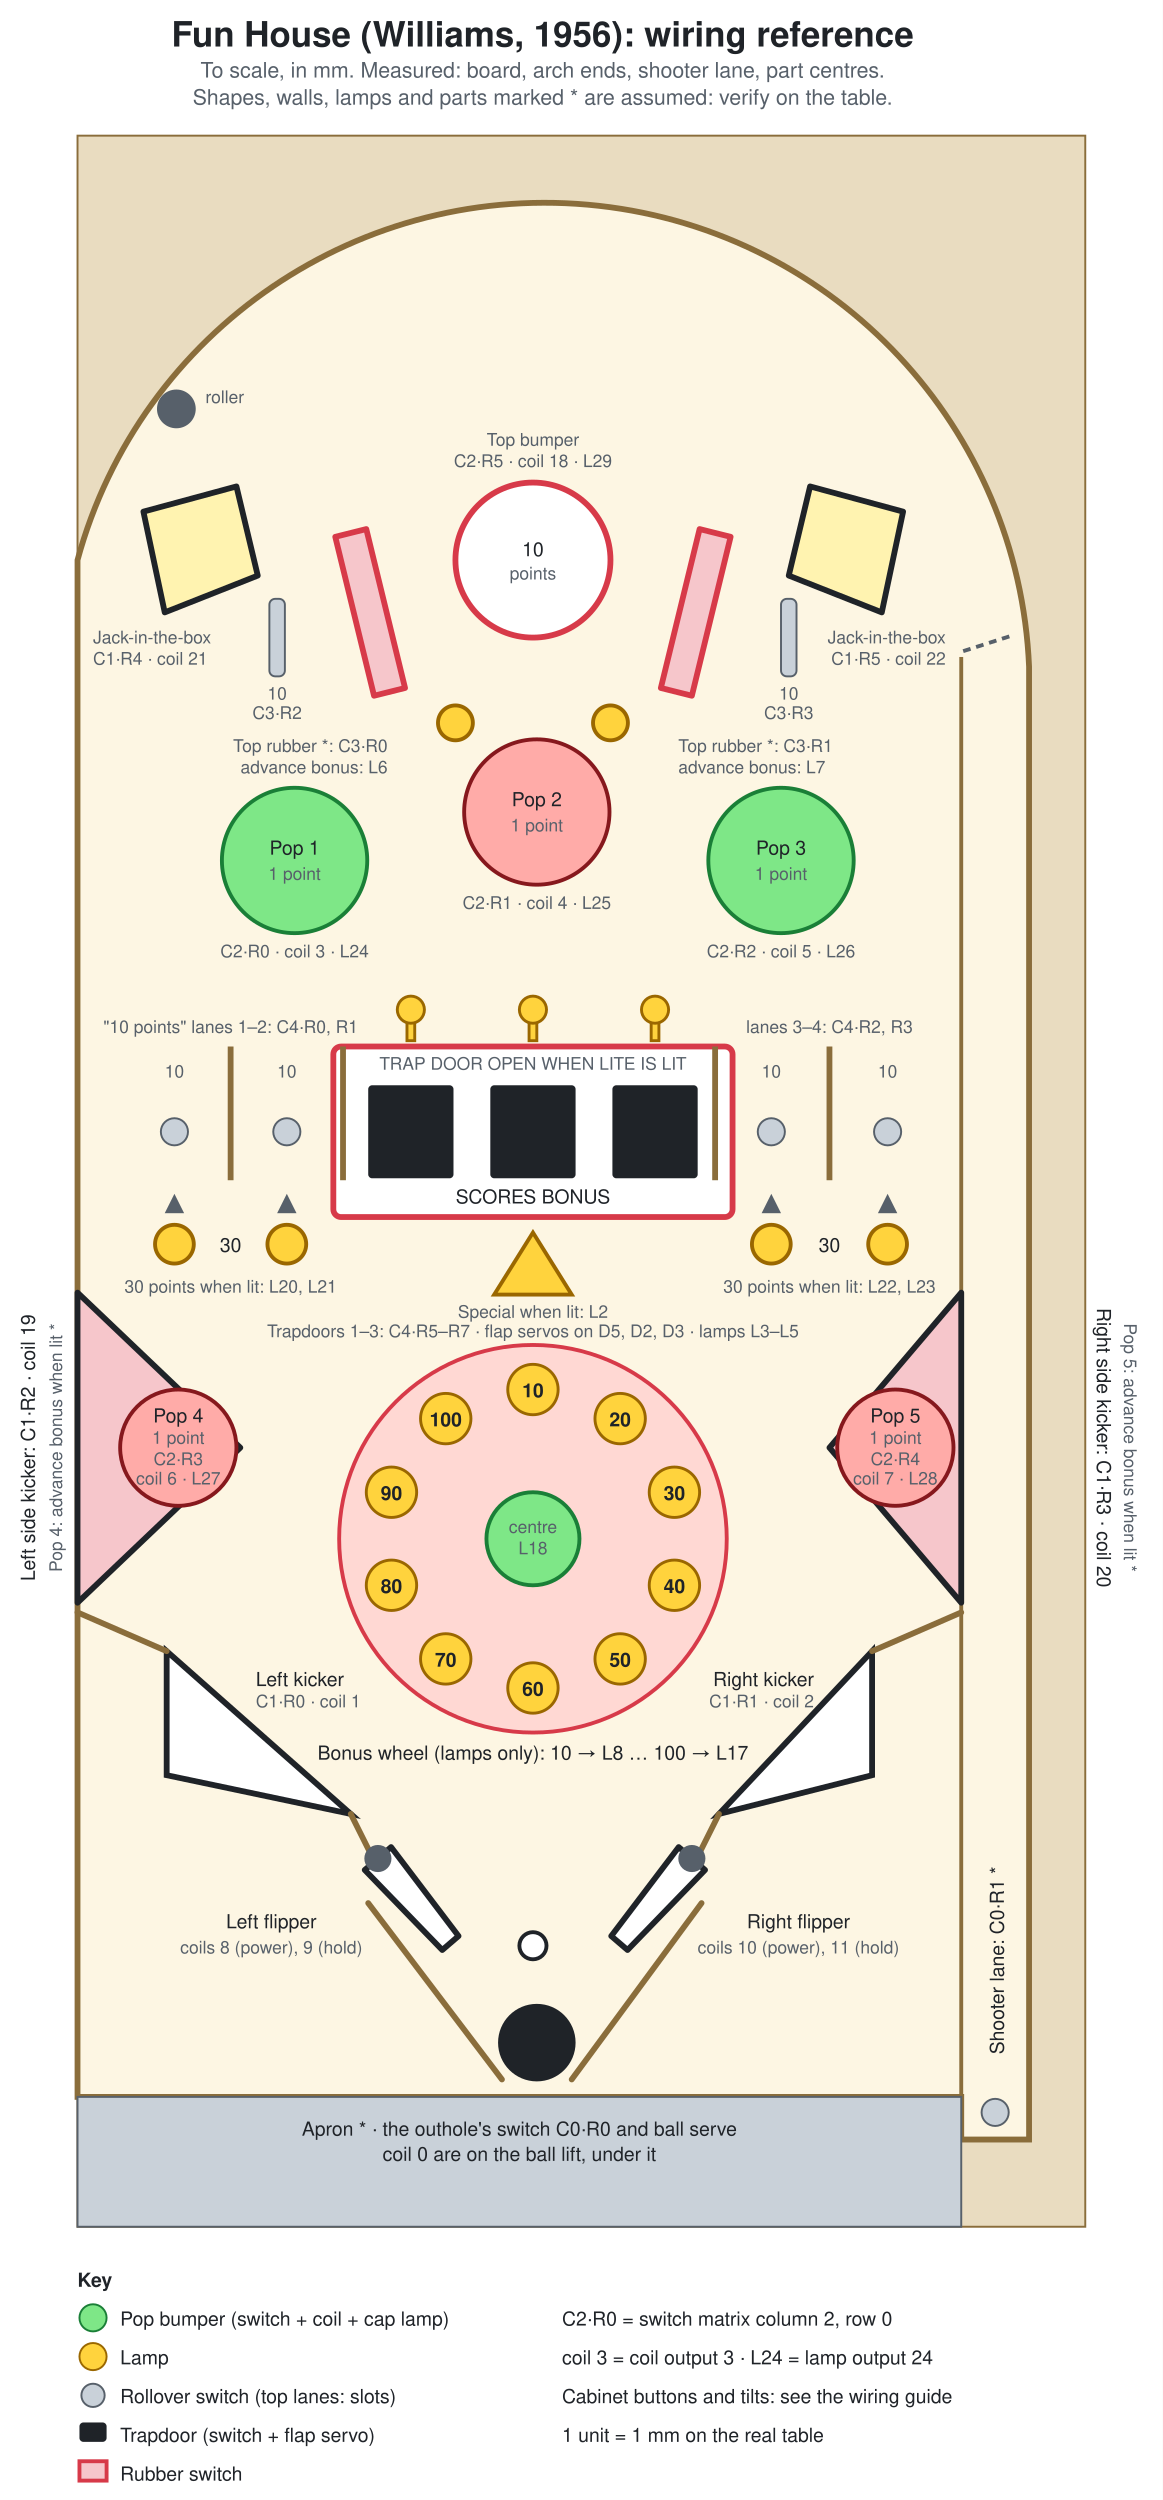
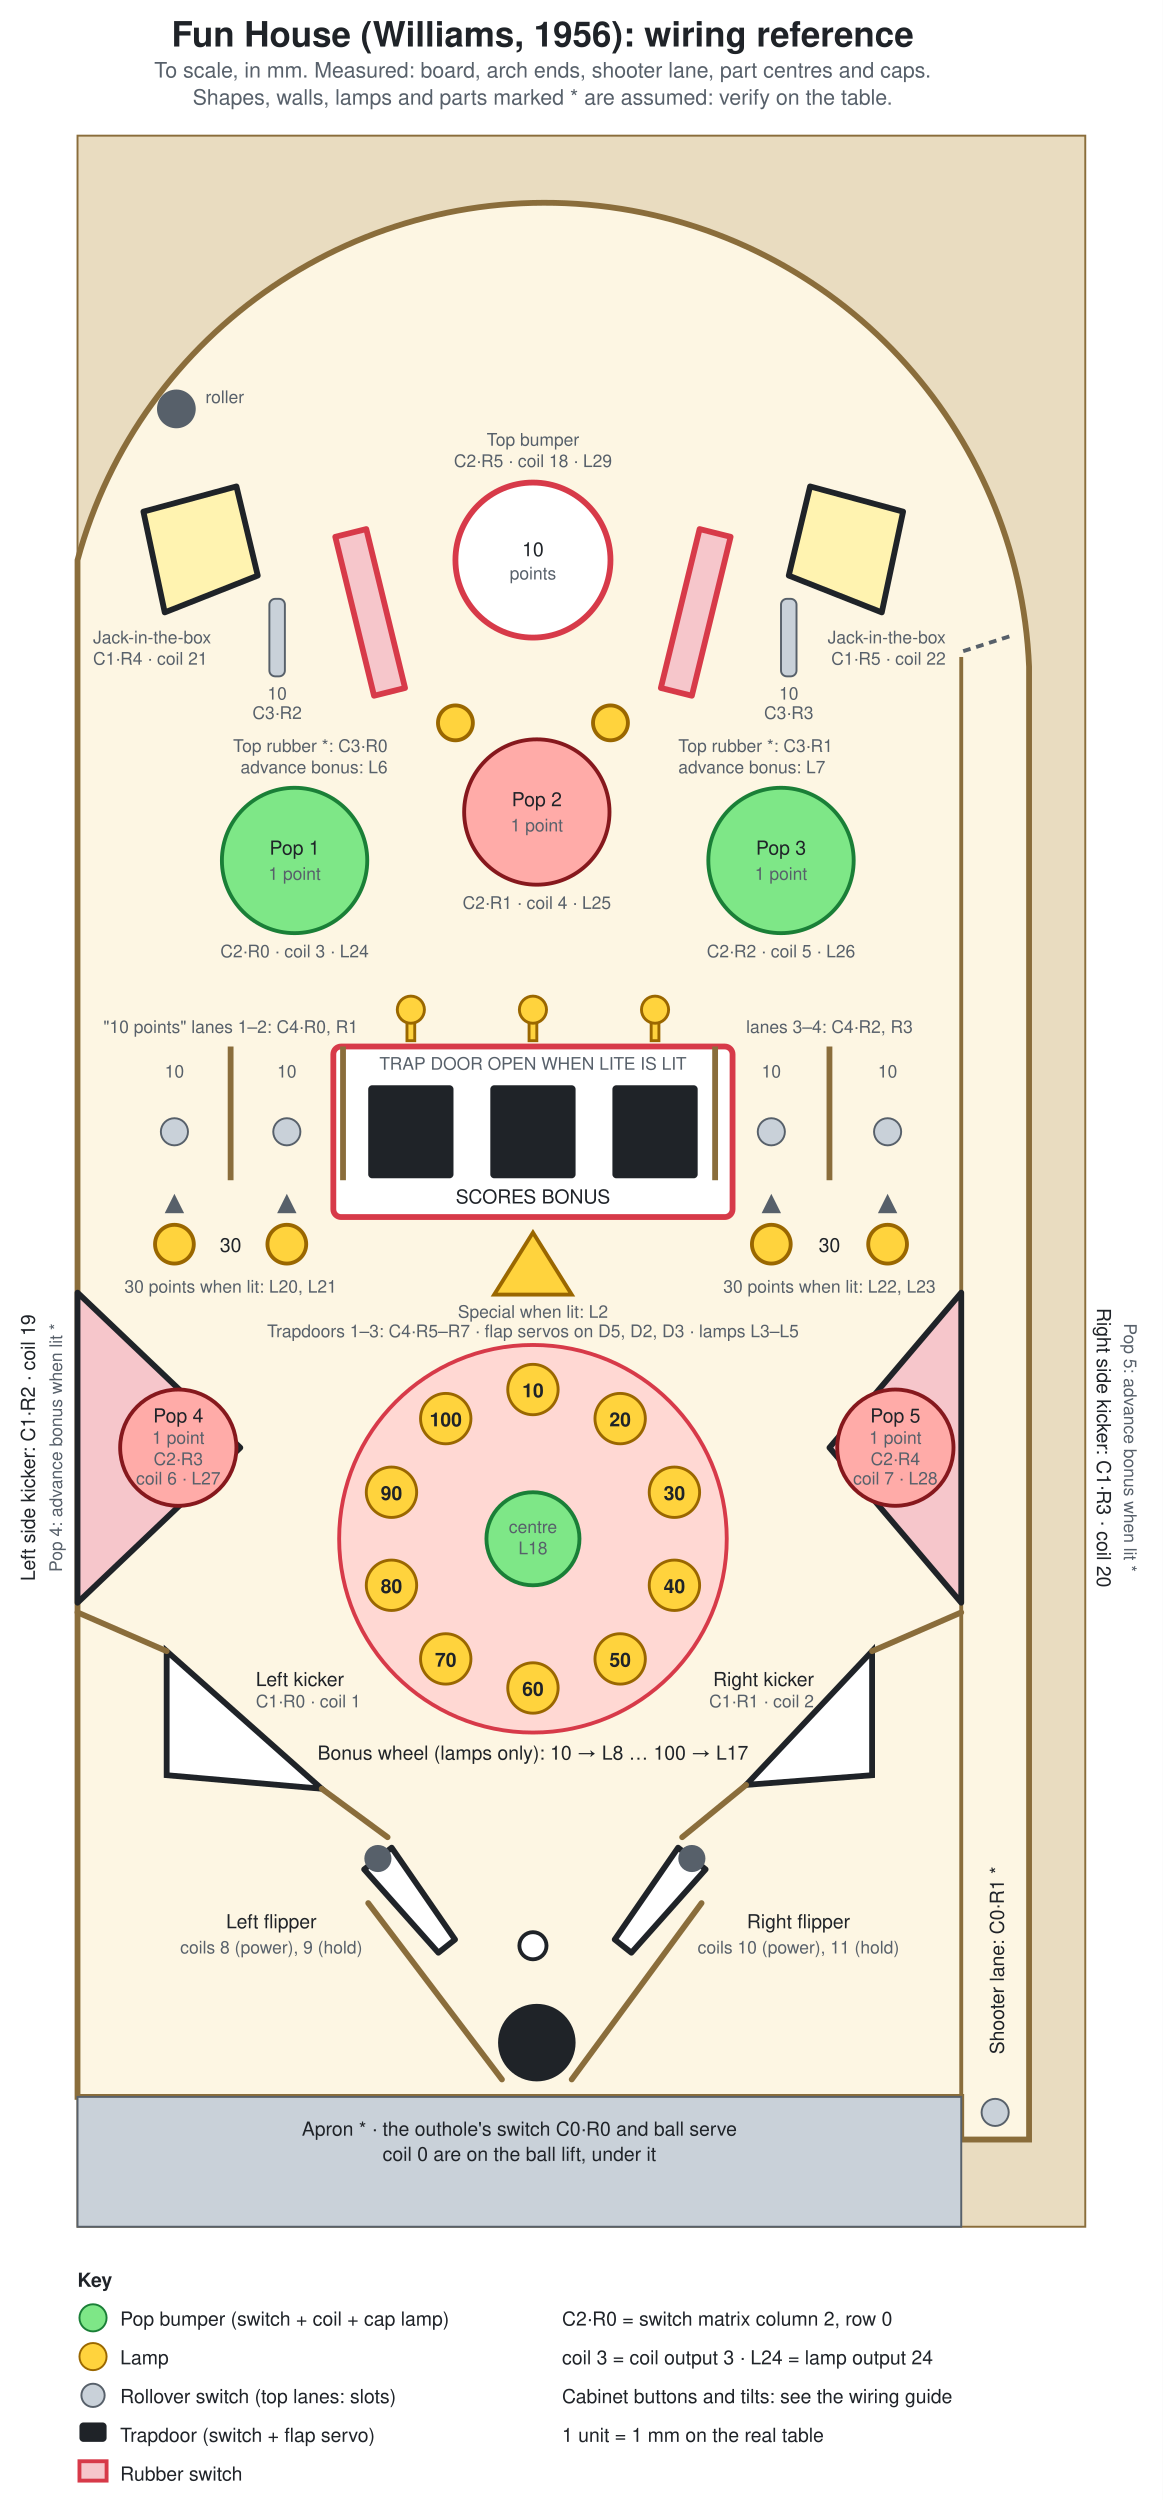
<svg xmlns="http://www.w3.org/2000/svg" viewBox="-40 -70 600 1290" width="600" height="1290" font-family="Helvetica, Arial, sans-serif">
  <style>
    .label { font-size: 10px; fill: #1f2328; }
    .tag { font-size: 9px; fill: #57606a; }
    .title { font-size: 18px; font-weight: bold; fill: #1f2328; }
    .sub { font-size: 11px; fill: #57606a; }
    .wheel { font-size: 10px; font-weight: bold; fill: #1f2328; text-anchor: middle; }
    .mid { text-anchor: middle; }
    .end { text-anchor: end; }
  </style>
  <rect x="-40" y="-70" width="600" height="1290" fill="#ffffff" />
  <text x="240" y="-46" class="title mid">Fun House (Williams, 1956): wiring reference</text>
-   <text x="240" y="-30" class="sub mid">To scale, in mm. Measured: board, arch ends, shooter lane, part centres.</text>
+   <text x="240" y="-30" class="sub mid">To scale, in mm. Measured: board, arch ends, shooter lane, part centres and caps.</text>
  <text x="240" y="-16" class="sub mid">Shapes, walls, lamps and parts marked * are assumed: verify on the table.</text>
  <rect x="0" y="0" width="520" height="1079" fill="#e9dcc0" stroke="#8a6d3b" stroke-width="1" data-board="" />
  <path d="M 0 1012 L 0 219 A 250 250 0 0 1 491 274 L 491 1034 L 456 1034 L 456 1012 Z" fill="#fdf6e3" stroke="#8a6d3b" stroke-width="3" data-wall="" />
  <line x1="456" y1="269" x2="456" y2="1012" stroke="#8a6d3b" stroke-width="2" data-wall="" />
  <line x1="457" y1="266" x2="482" y2="258" stroke="#57606a" stroke-width="2" stroke-dasharray="4 3" data-gate="" />
  <circle cx="473.5" cy="1020" r="7" fill="#c9d1d9" stroke="#57606a" data-switch="C0R1" />
  <text x="478" y="990" class="label" transform="rotate(-90 478 990)">Shooter lane: C0·R1 *</text>
  <circle cx="51" cy="141" r="10" fill="#57606a" data-wall="" />
  <text x="66" y="138" class="tag">roller</text>
  <g fill="#fff3b0" stroke="#1f2328" stroke-width="3" stroke-linejoin="round">
    <polygon points="34,194 82,181 93,227 45,246" data-switch="C1R4" data-coil="21" />
    <polygon points="426,194 378,181 367,227 415,246" data-switch="C1R5" data-coil="22" />
  </g>
  <text x="8" y="262" class="tag">Jack-in-the-box</text>
  <text x="8" y="273" class="tag">C1·R4 · coil 21</text>
  <text x="448" y="262" class="tag end">Jack-in-the-box</text>
  <text x="448" y="273" class="tag end">C1·R5 · coil 22</text>
  <g fill="#f6c6cb" stroke="#d73a49" stroke-width="3" stroke-linejoin="round">
    <polygon points="133,207 149,203 169,285 153,289" data-switch="C3R0" />
    <polygon points="337,207 321,203 301,285 317,289" data-switch="C3R1" />
  </g>
  <g fill="#ffd33d" stroke="#9a6700" stroke-width="2">
    <circle cx="195" cy="303" r="9" data-lamp="6" />
    <circle cx="275" cy="303" r="9" data-lamp="7" />
  </g>
  <text x="160" y="318" class="tag end">Top rubber *: C3·R0</text>
  <text x="160" y="329" class="tag end">advance bonus: L6</text>
  <text x="310" y="318" class="tag">Top rubber *: C3·R1</text>
  <text x="310" y="329" class="tag">advance bonus: L7</text>
  <g fill="#c9d1d9" stroke="#57606a">
    <rect x="99" y="239" width="8" height="40" rx="3" data-switch="C3R2" />
    <rect x="363" y="239" width="8" height="40" rx="3" data-switch="C3R3" />
  </g>
  <text x="103" y="291" class="tag mid">10</text>
  <text x="367" y="291" class="tag mid">10</text>
  <text x="103" y="301" class="tag mid">C3·R2</text>
  <text x="367" y="301" class="tag mid">C3·R3</text>
  <circle cx="235" cy="219" r="40" fill="#ffffff" stroke="#d73a49" stroke-width="3" data-switch="C2R5" data-coil="18" data-lamp="29" />
  <text x="235" y="217" class="label mid">10</text>
  <text x="235" y="229" class="tag mid">points</text>
  <text x="235" y="160" class="tag mid">Top bumper</text>
  <text x="235" y="171" class="tag mid">C2·R5 · coil 18 · L29</text>
  <g fill="#7ee787" stroke="#1a7f37" stroke-width="2">
    <circle cx="112" cy="374" r="37.5" data-switch="C2R0" data-coil="3" data-lamp="24" />
    <circle cx="363" cy="374" r="37.5" data-switch="C2R2" data-coil="5" data-lamp="26" />
  </g>
  <circle cx="237" cy="349" r="37.5" fill="#ffaba8" stroke="#86181d" stroke-width="2" data-switch="C2R1" data-coil="4" data-lamp="25" />
  <text x="112" y="371" class="label mid">Pop 1</text>
  <text x="112" y="384" class="tag mid">1 point</text>
  <text x="237" y="346" class="label mid">Pop 2</text>
  <text x="237" y="359" class="tag mid">1 point</text>
  <text x="363" y="371" class="label mid">Pop 3</text>
  <text x="363" y="384" class="tag mid">1 point</text>
  <text x="112" y="424" class="tag mid">C2·R0 · coil 3 · L24</text>
  <text x="363" y="424" class="tag mid">C2·R2 · coil 5 · L26</text>
  <text x="237" y="399" class="tag mid">C2·R1 · coil 4 · L25</text>
  <g fill="#ffd33d" stroke="#9a6700" stroke-width="1.5">
    <rect x="170" y="455" width="4" height="12" />
    <rect x="233" y="455" width="4" height="12" />
    <rect x="296" y="455" width="4" height="12" />
    <circle cx="172" cy="451" r="7" data-lamp="3" />
    <circle cx="235" cy="451" r="7" data-lamp="4" />
    <circle cx="298" cy="451" r="7" data-lamp="5" />
  </g>
  <rect x="132" y="470" width="206" height="88" rx="4" fill="#ffffff" stroke="#d73a49" stroke-width="3" />
  <text x="235" y="482" class="tag mid">TRAP DOOR OPEN WHEN LITE IS LIT</text>
  <g fill="#1f2328">
    <rect x="150" y="490" width="44" height="48" rx="2" data-switch="C4R5" data-trapdoor="0" />
    <rect x="213" y="490" width="44" height="48" rx="2" data-switch="C4R6" data-trapdoor="1" />
    <rect x="276" y="490" width="44" height="48" rx="2" data-switch="C4R7" data-trapdoor="2" />
  </g>
  <text x="235" y="551" class="label mid">SCORES BONUS</text>
  <text x="235" y="620" class="tag mid">Trapdoors 1–3: C4·R5–R7 · flap servos on D5, D2, D3 · lamps L3–L5</text>
  <g stroke="#8a6d3b" stroke-width="3">
    <line x1="79" y1="470" x2="79" y2="539" data-wall="" />
    <line x1="137" y1="470" x2="137" y2="539" data-wall="" />
    <line x1="329" y1="470" x2="329" y2="539" data-wall="" />
    <line x1="388" y1="470" x2="388" y2="539" data-wall="" />
  </g>
  <g class="tag mid">
    <text x="50" y="486">10</text>
    <text x="108" y="486">10</text>
    <text x="358" y="486">10</text>
    <text x="418" y="486">10</text>
  </g>
  <g fill="#c9d1d9" stroke="#57606a">
    <circle cx="50" cy="514" r="7" data-switch="C4R0" />
    <circle cx="108" cy="514" r="7" data-switch="C4R1" />
    <circle cx="358" cy="514" r="7" data-switch="C4R2" />
    <circle cx="418" cy="514" r="7" data-switch="C4R3" />
  </g>
  <text x="79" y="463" class="tag mid">"10 points" lanes 1–2: C4·R0, R1</text>
  <text x="388" y="463" class="tag mid">lanes 3–4: C4·R2, R3</text>
  <g fill="#57606a">
    <polygon points="50,546 45,556 55,556" />
    <polygon points="108,546 103,556 113,556" />
    <polygon points="358,546 353,556 363,556" />
    <polygon points="418,546 413,556 423,556" />
  </g>
  <g fill="#ffd33d" stroke="#9a6700" stroke-width="2">
    <circle cx="50" cy="572" r="10" data-lamp="20" />
    <circle cx="108" cy="572" r="10" data-lamp="21" />
    <circle cx="358" cy="572" r="10" data-lamp="22" />
    <circle cx="418" cy="572" r="10" data-lamp="23" />
  </g>
  <text x="79" y="576" class="label mid">30</text>
  <text x="388" y="576" class="label mid">30</text>
  <text x="79" y="597" class="tag mid">30 points when lit: L20, L21</text>
  <text x="388" y="597" class="tag mid">30 points when lit: L22, L23</text>
  <polygon points="235,566 255,598 215,598" fill="#ffd33d" stroke="#9a6700" stroke-width="2" data-lamp="2" />
  <text x="235" y="610" class="tag mid">Special when lit: L2</text>
  <g fill="#f6c6cb" stroke="#1f2328" stroke-width="3" stroke-linejoin="round">
    <polygon points="0,597 84,677 0,757" data-switch="C1R2" data-coil="19" />
    <polygon points="456,597 388,677 456,757" data-switch="C1R3" data-coil="20" />
  </g>
  <text x="-22" y="677" class="label mid" transform="rotate(-90 -22 677)">Left side kicker: C1·R2 · coil 19</text>
  <text x="-8" y="677" class="tag mid" transform="rotate(-90 -8 677)">Pop 4: advance bonus when lit *</text>
  <text x="526" y="677" class="label mid" transform="rotate(90 526 677)">Right side kicker: C1·R3 · coil 20</text>
  <text x="540" y="677" class="tag mid" transform="rotate(90 540 677)">Pop 5: advance bonus when lit *</text>
  <g fill="#ffaba8" stroke="#86181d" stroke-width="2">
    <circle cx="52" cy="677" r="30" data-switch="C2R3" data-coil="6" data-lamp="27" />
    <circle cx="422" cy="677" r="30" data-switch="C2R4" data-coil="7" data-lamp="28" />
  </g>
  <text x="52" y="664" class="label mid">Pop 4</text>
  <text x="52" y="675" class="tag mid">1 point</text>
  <text x="52" y="686" class="tag mid">C2·R3</text>
  <text x="52" y="696" class="tag mid">coil 6 · L27</text>
  <text x="422" y="664" class="label mid">Pop 5</text>
  <text x="422" y="675" class="tag mid">1 point</text>
  <text x="422" y="686" class="tag mid">C2·R4</text>
  <text x="422" y="696" class="tag mid">coil 7 · L28</text>
  <circle cx="235" cy="724" r="100" fill="#ffd8d3" stroke="#d73a49" stroke-width="2" />
  <g fill="#ffd33d" stroke="#9a6700" stroke-width="1.5">
    <circle cx="235" cy="647" r="13" data-lamp="8" />
    <circle cx="280" cy="662" r="13" data-lamp="9" />
    <circle cx="308" cy="700" r="13" data-lamp="10" />
    <circle cx="308" cy="748" r="13" data-lamp="11" />
    <circle cx="280" cy="786" r="13" data-lamp="12" />
    <circle cx="235" cy="801" r="13" data-lamp="13" />
    <circle cx="190" cy="786" r="13" data-lamp="14" />
    <circle cx="162" cy="748" r="13" data-lamp="15" />
    <circle cx="162" cy="700" r="13" data-lamp="16" />
    <circle cx="190" cy="662" r="13" data-lamp="17" />
  </g>
  <text x="235" y="651" class="wheel">10</text>
  <text x="280" y="666" class="wheel">20</text>
  <text x="308" y="704" class="wheel">30</text>
  <text x="308" y="752" class="wheel">40</text>
  <text x="280" y="790" class="wheel">50</text>
  <text x="235" y="805" class="wheel">60</text>
  <text x="190" y="790" class="wheel">70</text>
  <text x="162" y="752" class="wheel">80</text>
  <text x="162" y="704" class="wheel">90</text>
  <text x="190" y="666" class="wheel">100</text>
  <circle cx="235" cy="724" r="24" fill="#7ee787" stroke="#1a7f37" stroke-width="2" data-lamp="18" />
  <text x="235" y="721" class="tag mid">centre</text>
  <text x="235" y="732" class="tag mid">L18</text>
  <text x="235" y="838" class="label mid">Bonus wheel (lamps only): 10 → L8 … 100 → L17</text>
-   <polygon points="46,782 46,846 141,866" fill="#ffffff" stroke="#1f2328" stroke-width="3" data-switch="C1R0" data-coil="1" />
-   <polygon points="410,782 410,846 331,866" fill="#ffffff" stroke="#1f2328" stroke-width="3" data-switch="C1R1" data-coil="2" />
+   <polygon points="46,782 46,846 126,853" fill="#ffffff" stroke="#1f2328" stroke-width="3" data-switch="C1R0" data-coil="1" />
+   <polygon points="410,782 410,846 345,851" fill="#ffffff" stroke="#1f2328" stroke-width="3" data-switch="C1R1" data-coil="2" />
  <text x="92" y="800" class="label">Left kicker</text>
  <text x="92" y="811" class="tag">C1·R0 · coil 1</text>
  <text x="380" y="800" class="label end">Right kicker</text>
  <text x="380" y="811" class="tag end">C1·R1 · coil 2</text>
  <g stroke="#8a6d3b" stroke-width="3" stroke-linecap="round">
    <line x1="0" y1="762" x2="46" y2="782" data-wall="" />
    <line x1="456" y1="762" x2="410" y2="782" data-wall="" />
-     <line x1="141" y1="866" x2="151" y2="886" data-wall="" />
-     <line x1="331" y1="866" x2="321" y2="886" data-wall="" />
+     <line x1="126" y1="853" x2="160" y2="878" data-wall="" />
+     <line x1="345" y1="851" x2="312" y2="878" data-wall="" />
    <line x1="150" y1="912" x2="219" y2="1003" data-wall="" />
    <line x1="322" y1="912" x2="255" y2="1003" data-wall="" />
  </g>
  <rect x="0" y="1012" width="456" height="67" fill="#c9d1d9" stroke="#57606a" stroke-width="1" />
  <g fill="#ffffff" stroke="#1f2328" stroke-width="3" stroke-linejoin="round">
-     <path d="M 148.2 894.9 L 188.2 936.2 L 196.6 929 L 161.8 883.1 Z" data-coil="8 9" data-flipper="left" />
-     <path d="M 310.2 883.1 L 275.4 929 L 283.8 936.2 L 323.8 894.9 Z" data-coil="10 11" data-flipper="right" />
+     <path d="M 147.9 894.6 L 186.2 937.6 L 194.8 930.8 L 162.1 883.4 Z" data-coil="8 9" data-flipper="left" />
+     <path d="M 309.9 883.4 L 277.2 930.8 L 285.8 937.6 L 324.1 894.6 Z" data-coil="10 11" data-flipper="right" />
  </g>
  <circle cx="155" cy="889" r="7" fill="#57606a" />
  <circle cx="317" cy="889" r="7" fill="#57606a" />
  <text x="100" y="925" class="label mid">Left flipper</text>
  <text x="100" y="938" class="tag mid">coils 8 (power), 9 (hold)</text>
  <text x="372" y="925" class="label mid">Right flipper</text>
  <text x="372" y="938" class="tag mid">coils 10 (power), 11 (hold)</text>
  <circle cx="235" cy="934" r="7" fill="#ffffff" stroke="#1f2328" stroke-width="2" data-wall="" />
  <circle cx="237" cy="984" r="20" fill="#1f2328" data-switch="C0R0" data-coil="0" />
  <text x="228" y="1032" class="label mid">Apron * · the outhole's switch C0·R0 and ball serve</text>
  <text x="228" y="1045" class="label mid">coil 0 are on the ball lift, under it</text>
  <g transform="translate(0, 1110)">
    <text x="0" y="0" class="label" font-weight="bold">Key</text>
    <circle cx="8" cy="16" r="7" fill="#7ee787" stroke="#1a7f37" />
    <text x="22" y="20" class="label">Pop bumper (switch + coil + cap lamp)</text>
    <circle cx="8" cy="36" r="7" fill="#ffd33d" stroke="#9a6700" />
    <text x="22" y="40" class="label">Lamp</text>
    <circle cx="8" cy="56" r="6" fill="#c9d1d9" stroke="#57606a" />
    <text x="22" y="60" class="label">Rollover switch (top lanes: slots)</text>
    <rect x="1" y="70" width="14" height="10" rx="2" fill="#1f2328" />
    <text x="22" y="80" class="label">Trapdoor (switch + flap servo)</text>
    <rect x="1" y="90" width="14" height="10" fill="#f6c6cb" stroke="#d73a49" stroke-width="2" />
    <text x="22" y="100" class="label">Rubber switch</text>
    <text x="250" y="20" class="label">C2·R0 = switch matrix column 2, row 0</text>
    <text x="250" y="40" class="label">coil 3 = coil output 3 · L24 = lamp output 24</text>
    <text x="250" y="60" class="label">Cabinet buttons and tilts: see the wiring guide</text>
    <text x="250" y="80" class="label">1 unit = 1 mm on the real table</text>
  </g>
</svg>
